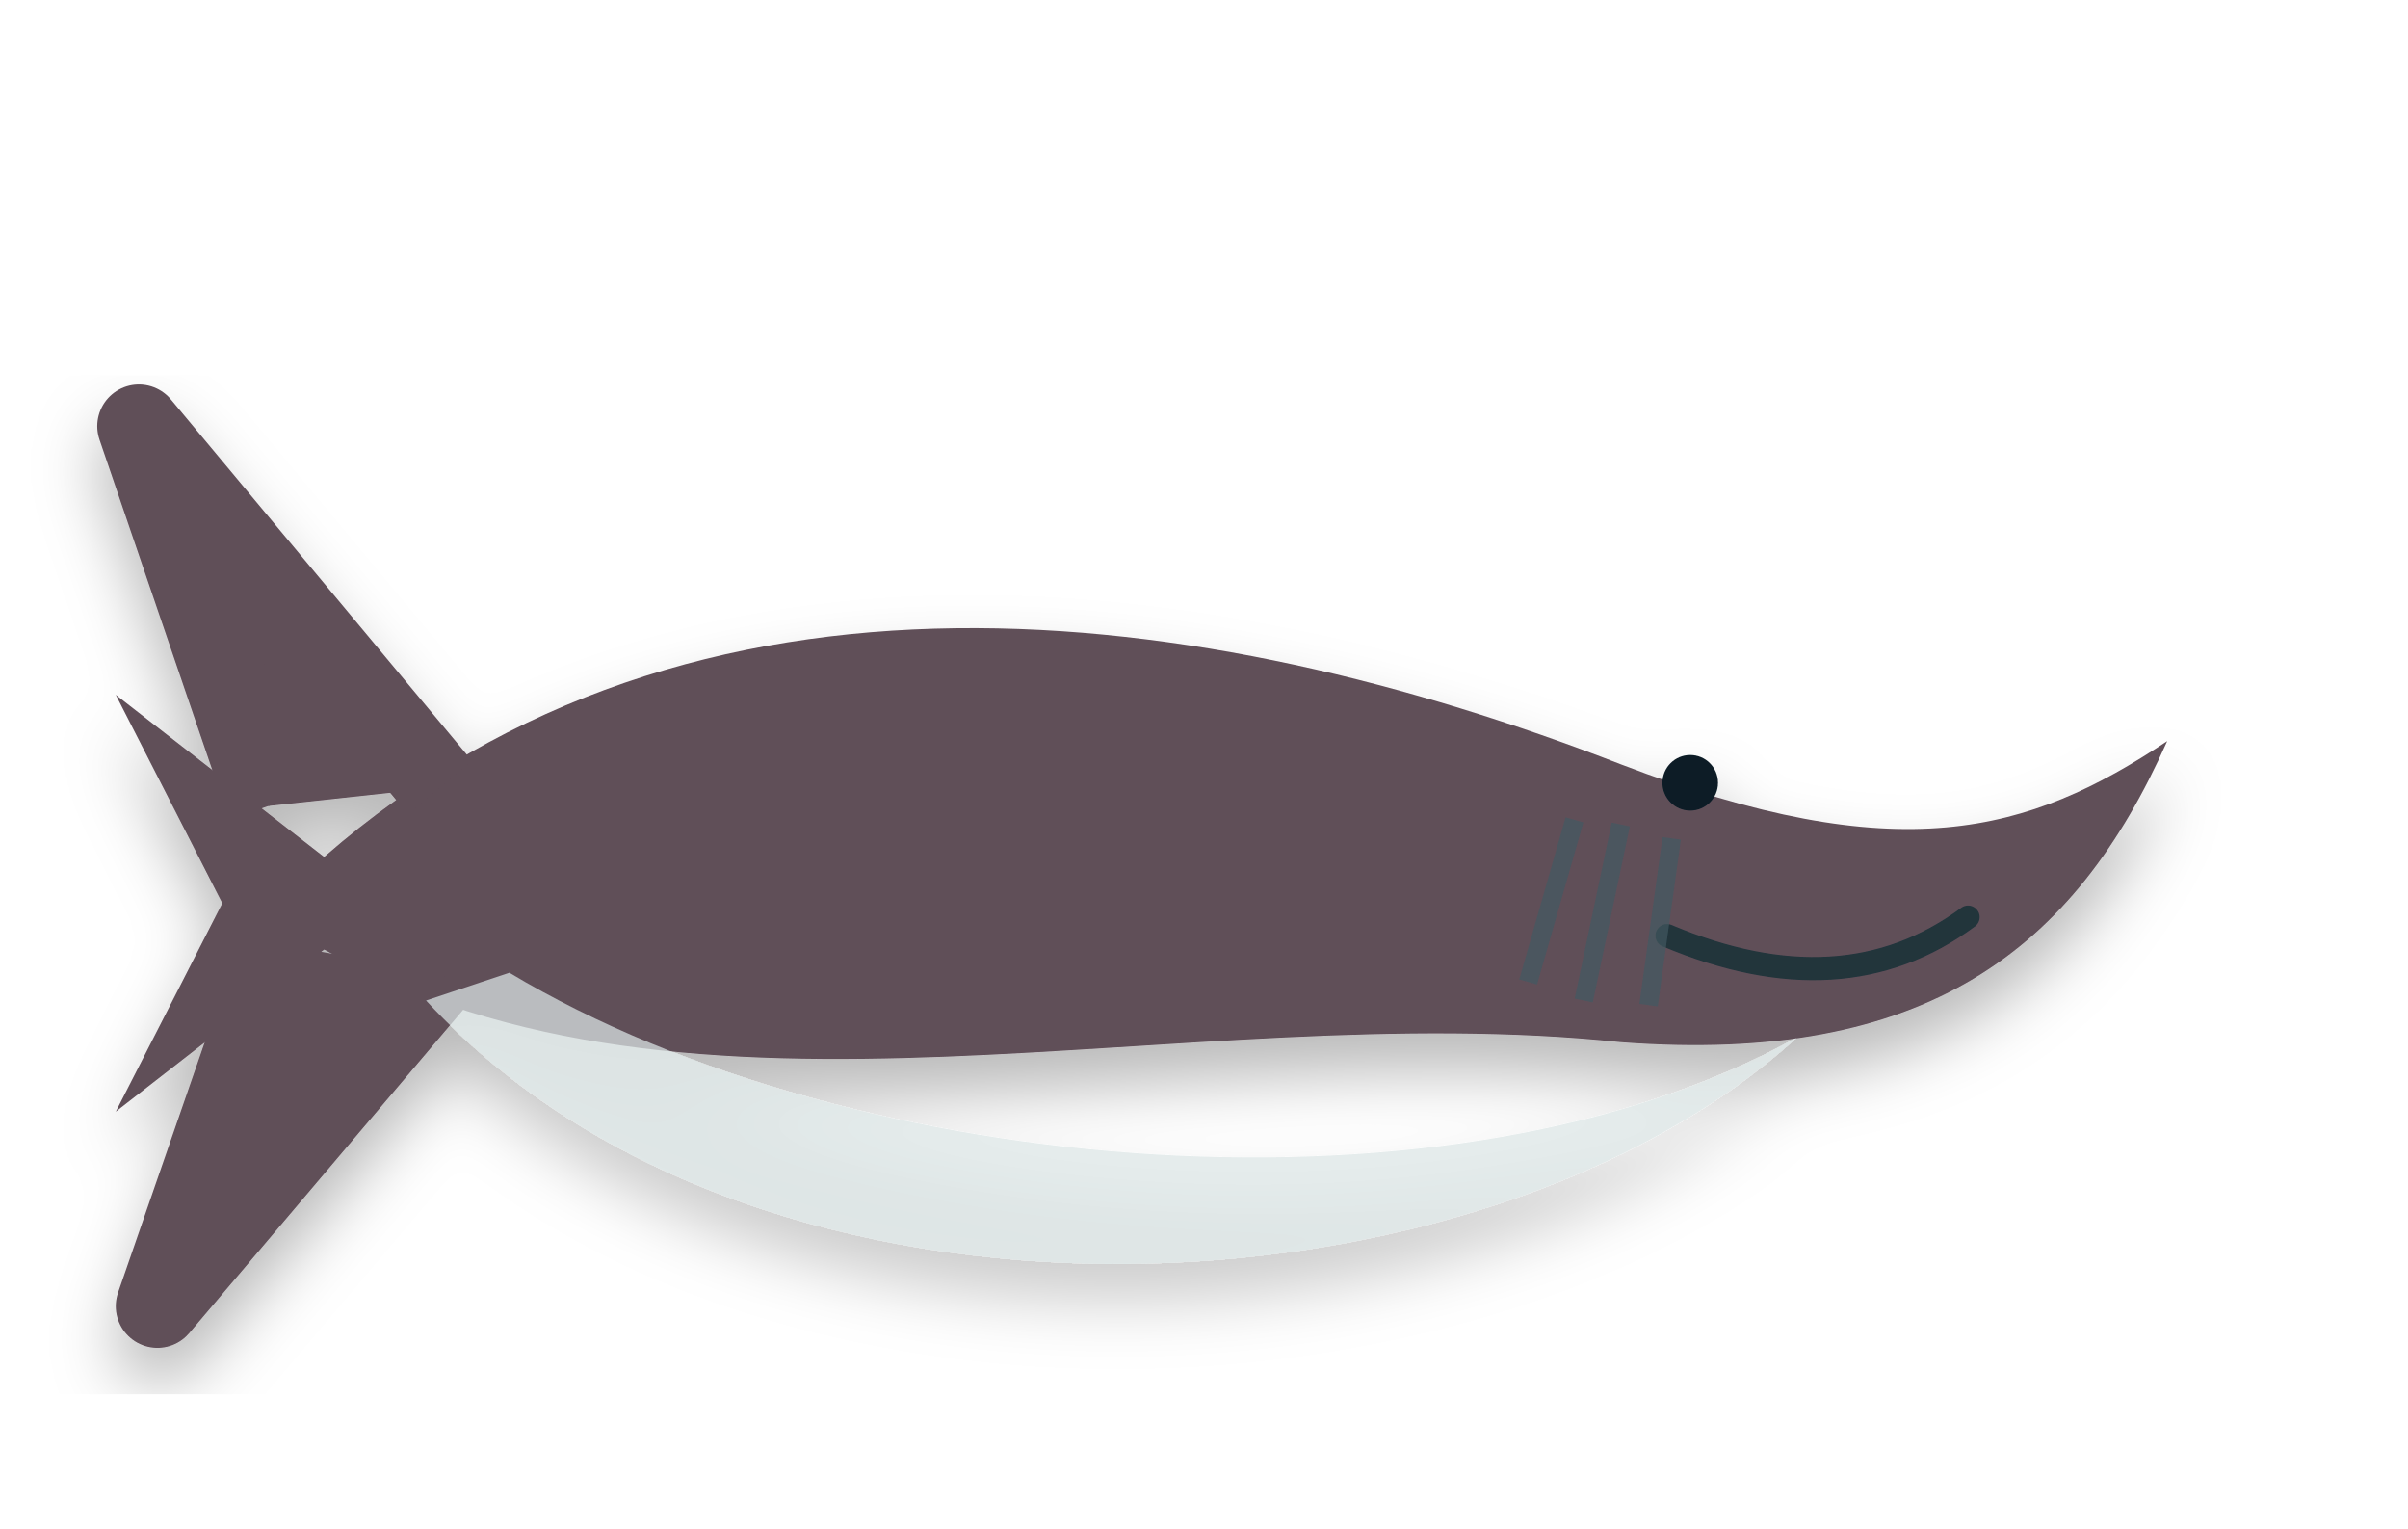
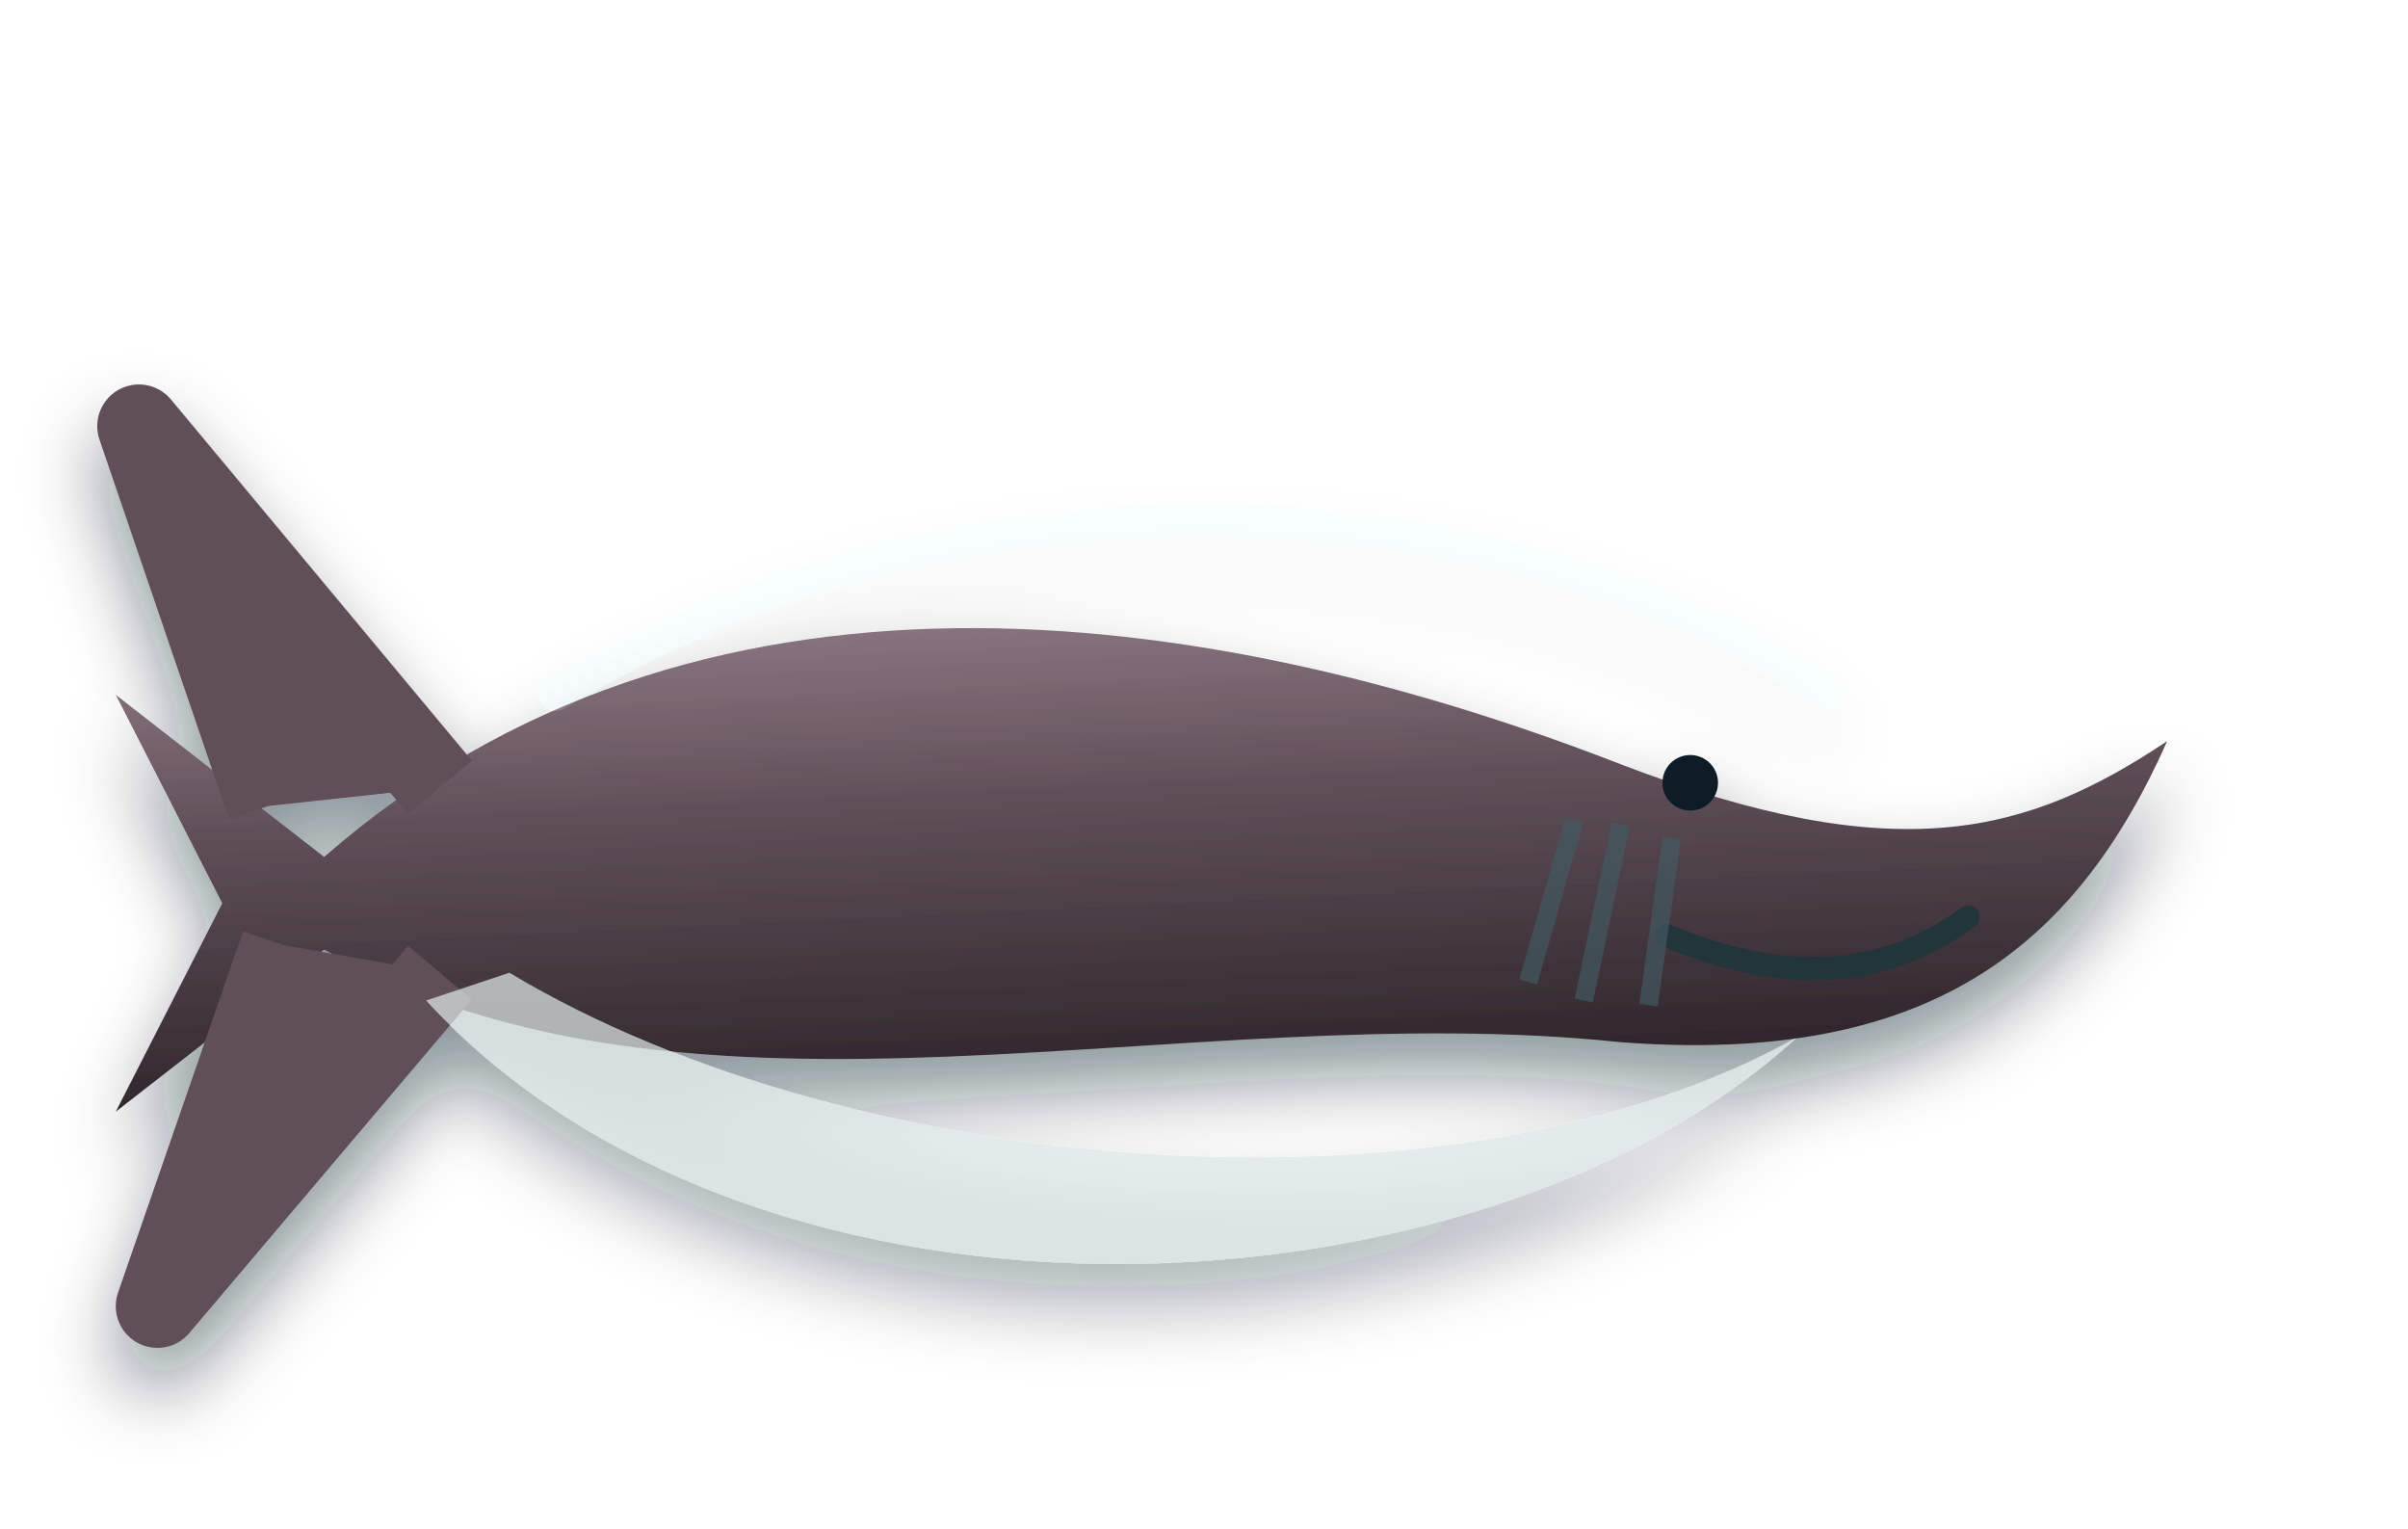
<svg xmlns="http://www.w3.org/2000/svg" viewBox="0 0 520 330">
  <defs>
+     <linearGradient id="bodyGrad" x1="0" y1="0" x2="0.2" y2="1">
+       <stop offset="0" stop-color="#907b87" />
+       <stop offset=".42" stop-color="#604f59" />
+       <stop offset="1" stop-color="#2e252a" />
+     </linearGradient>
+     <filter id="v6shadow" x="-30%" y="-30%" width="160%" height="170%">
+       <feDropShadow dx="0" dy="9" stdDeviation="8" flood-color="#001923" flood-opacity=".45" />
+     </filter>
    <filter id="s">
      <feDropShadow dx="0" dy="8" stdDeviation="7" flood-opacity=".28" />
    </filter>
  </defs>
-   <g filter="url(#s)">
-     <path d="M70 185 C150 115 260 130 350 165 C410 188 438 180 468 160 C448 205 416 230 350 225 C255 215 150 250 70 205 L25 240 L48 195 L25 150 Z" fill="#604f59" />
+   <g filter="url(#v6shadow)">
+     <path d="M70 185 C150 115 260 130 350 165 C410 188 438 180 468 160 C448 205 416 230 350 225 C255 215 150 250 70 205 L25 240 L48 195 L25 150 Z" fill="url(#bodyGrad)" />
    <path d="M95 170 L30 92 L58 174 M95 210 L34 282 L61 204" fill="#604f59" stroke="#604f59" stroke-width="18" stroke-linejoin="round" />
    <path d="" fill="#604f59" />
    <path d="" fill="#604f59" />
    <path d="M110 210 C185 255 315 265 388 224 C320 286 165 295 92 216 Z" fill="#dce6e6" opacity=".72" />
    <circle cx="365" cy="169" r="6" fill="#071d26" />
    <path d="M360 202 Q398 218 425 198" fill="none" stroke="#20343b" stroke-width="5" stroke-linecap="round" />
    <path d="M340 177 l-10 35m20-34l-8 38m19-35l-5 36" stroke="#425860" stroke-width="4" opacity=".7" />
+     <path d="M120 150 C210 95 330 105 395 150" fill="none" stroke="#d9fbff" stroke-width="7" stroke-linecap="round" opacity=".16" />
  </g>
</svg>
